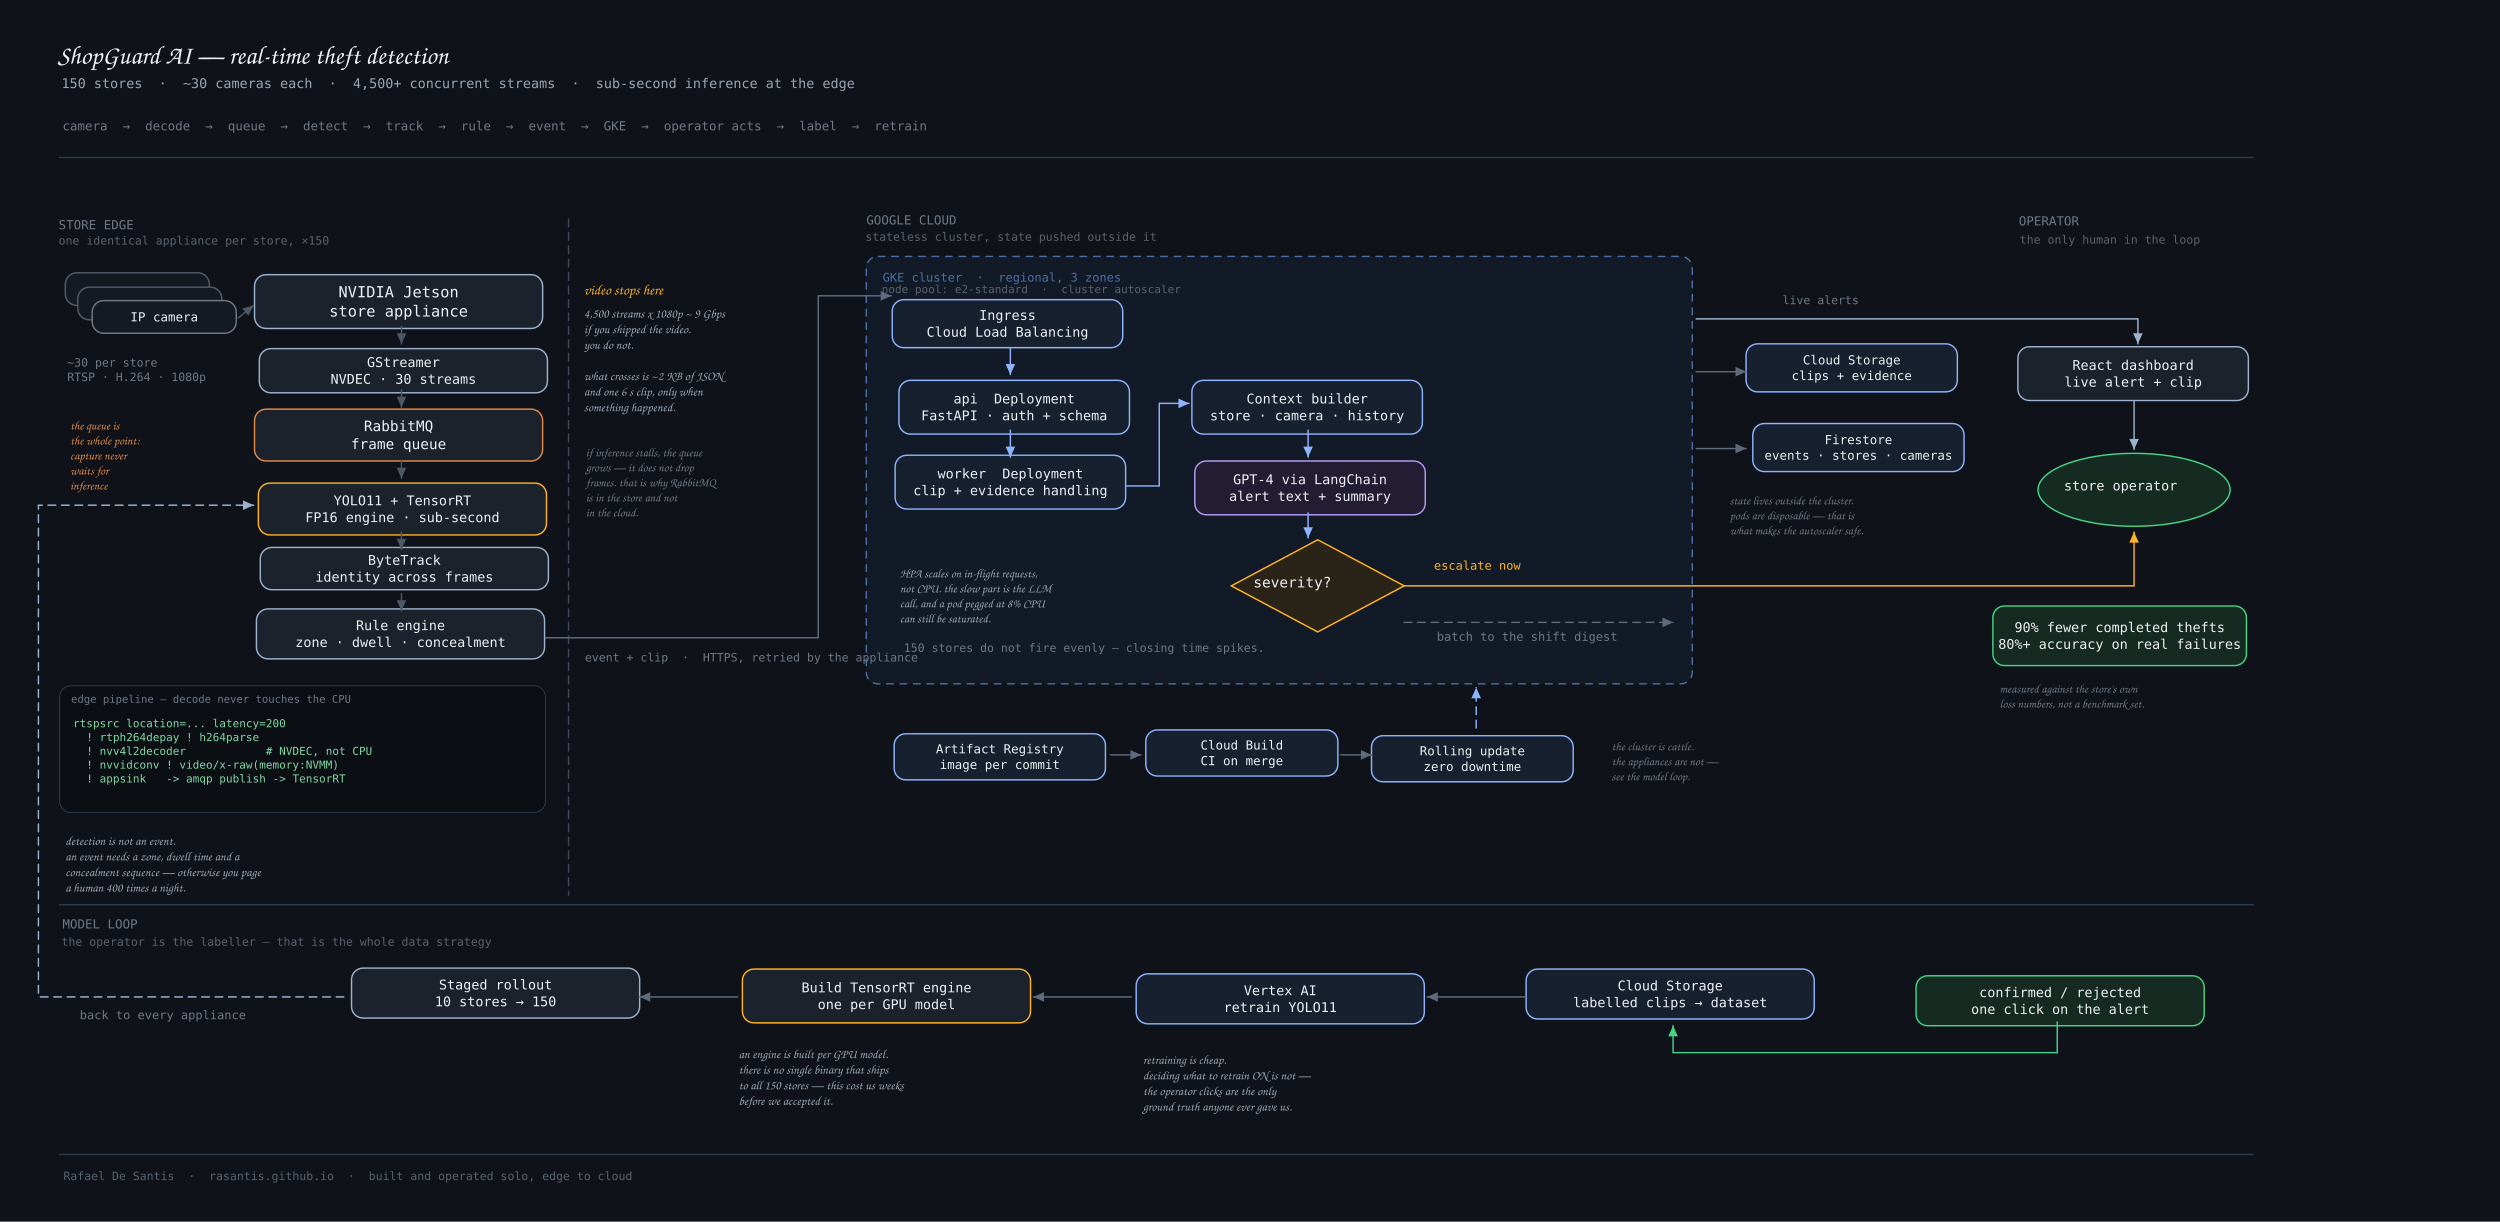
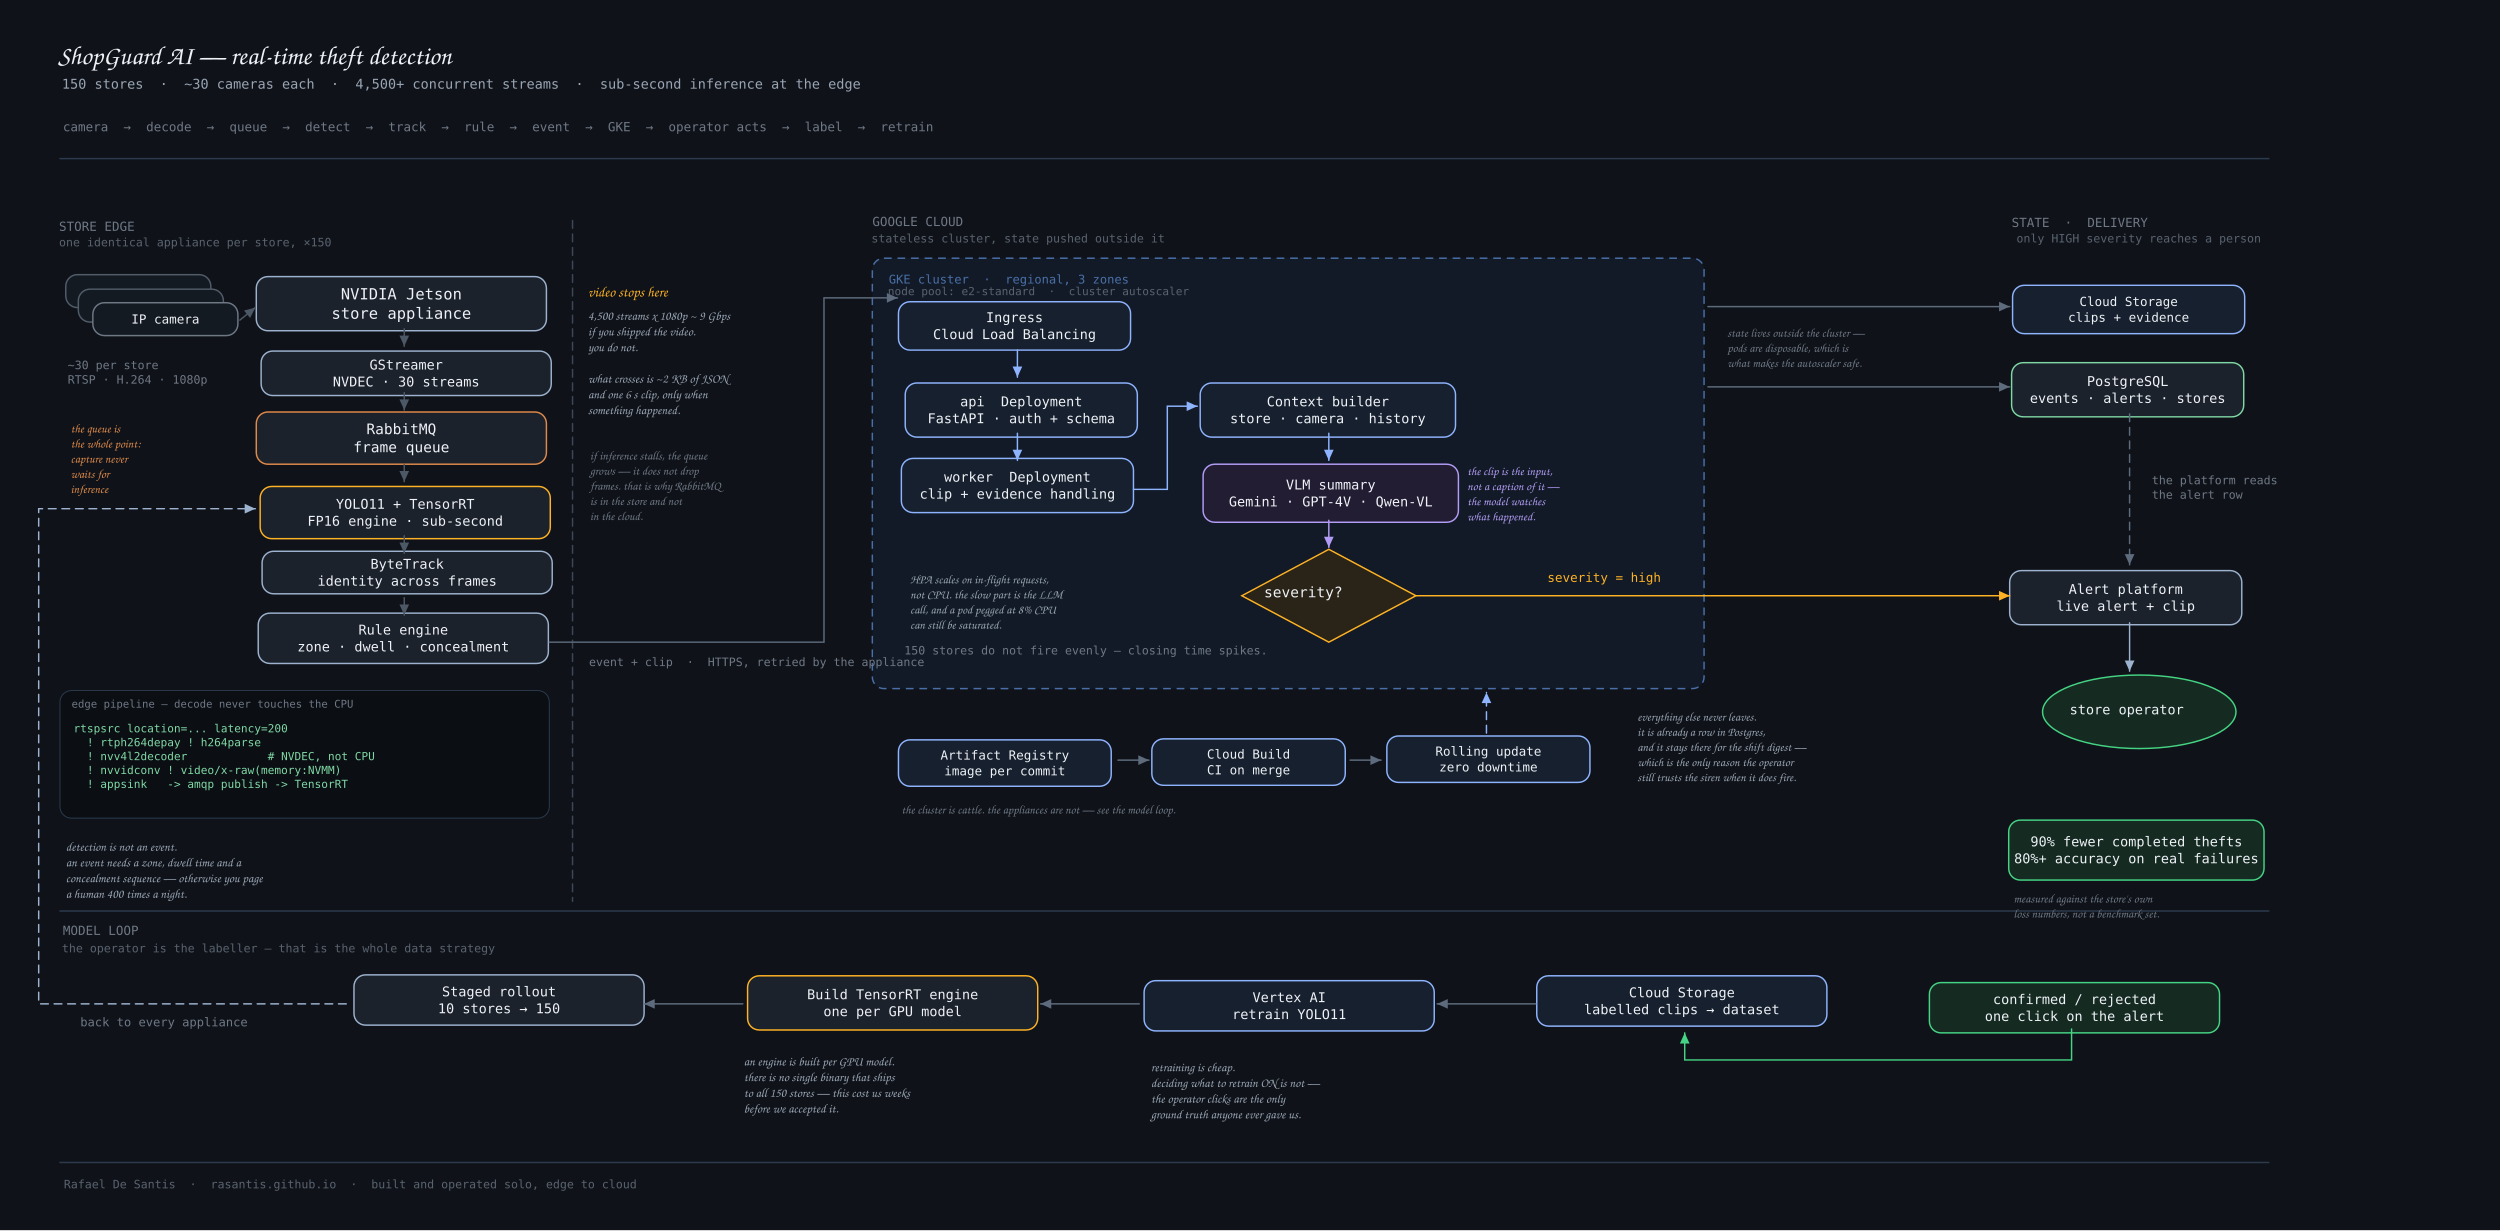
- <svg xmlns="http://www.w3.org/2000/svg" width="2603" height="1272" viewBox="0 0 2603 1272">
+ <svg xmlns="http://www.w3.org/2000/svg" width="2585" height="1272" viewBox="0 0 2585 1272">
  <rect width="100%" height="100%" fill="#0f1319" />
  <g transform="translate(2.0,-8.0)">
    <path d="M60.0,172.0 L2344.0,172.0" fill="none" stroke="#2b3a4d" stroke-width="1.5" stroke-linecap="round" />
    <rect x="66.0" y="292.0" width="150.0" height="34.0" rx="12" fill="#141a22" stroke="#525c69" stroke-width="1.5" />
    <rect x="79.0" y="307.0" width="150.0" height="34.0" rx="12" fill="#141a22" stroke="#525c69" stroke-width="1.5" />
    <rect x="94.0" y="321.0" width="150.0" height="34.0" rx="12" fill="#141a22" stroke="#6f7885" stroke-width="1.5" />
    <rect x="263.0" y="294.0" width="300.0" height="56.0" rx="12" fill="#1b222c" stroke="#9db2ce" stroke-width="1.5" />
    <rect x="268.0" y="371.0" width="300.0" height="46.0" rx="12" fill="#1b222c" stroke="#9db2ce" stroke-width="1.5" />
    <rect x="263.0" y="434.0" width="300.0" height="54.0" rx="12" fill="#1b222c" stroke="#e08a4a" stroke-width="1.5" />
    <rect x="267.0" y="511.0" width="300.0" height="54.0" rx="12" fill="#1b222c" stroke="#ffb224" stroke-width="1.5" />
    <rect x="269.0" y="578.0" width="300.0" height="44.0" rx="12" fill="#1b222c" stroke="#9db2ce" stroke-width="1.5" />
    <rect x="265.0" y="642.0" width="300.0" height="52.0" rx="12" fill="#1b222c" stroke="#9db2ce" stroke-width="1.5" />
    <path d="M246.0,339.0 L262.0,326.0" fill="none" stroke="#4d5866" stroke-width="1.5" stroke-linecap="round" />
    <polygon points="262.0,326.0 256.6,336.8 250.3,329.1" fill="#4d5866" />
    <path d="M416.0,348.0 L416.0,366.0" fill="none" stroke="#4d5866" stroke-width="1.5" stroke-linecap="round" />
    <polygon points="416.0,366.0 411.0,355.0 421.0,355.0" fill="#4d5866" />
    <path d="M416.0,414.0 L416.0,432.0" fill="none" stroke="#4d5866" stroke-width="1.5" stroke-linecap="round" />
    <polygon points="416.0,432.0 411.0,421.0 421.0,421.0" fill="#4d5866" />
    <path d="M416.0,488.0 L416.0,506.0" fill="none" stroke="#4d5866" stroke-width="1.5" stroke-linecap="round" />
    <polygon points="416.0,506.0 411.0,495.0 421.0,495.0" fill="#4d5866" />
    <path d="M416.0,562.0 L416.0,580.0" fill="none" stroke="#4d5866" stroke-width="1.5" stroke-linecap="round" />
    <polygon points="416.0,580.0 411.0,569.0 421.0,569.0" fill="#4d5866" />
    <path d="M416.0,626.0 L416.0,644.0" fill="none" stroke="#4d5866" stroke-width="1.5" stroke-linecap="round" />
    <polygon points="416.0,644.0 411.0,633.0 421.0,633.0" fill="#4d5866" />
    <rect x="60.0" y="722.0" width="506.0" height="132.0" rx="12" fill="#0b0f14" stroke="#2b3a4d" stroke-width="1" />
    <path d="M590.0,236.0 L590.0,940.0" fill="none" stroke="#3d4757" stroke-width="1.5" stroke-dasharray="8 6" stroke-linecap="round" />
    <rect x="900.0" y="275.0" width="860.0" height="445.0" rx="12" fill="#111a26" stroke="#4a6fa8" stroke-width="1.5" stroke-dasharray="8 6" />
    <rect x="927.0" y="320.0" width="240.0" height="50.0" rx="12" fill="#16202e" stroke="#8fb4ff" stroke-width="1.5" />
    <rect x="934.0" y="404.0" width="240.0" height="56.0" rx="12" fill="#16202e" stroke="#8fb4ff" stroke-width="1.5" />
    <rect x="930.0" y="482.0" width="240.0" height="56.0" rx="12" fill="#16202e" stroke="#8fb4ff" stroke-width="1.5" />
-     <rect x="1239.0" y="404.0" width="240.0" height="56.0" rx="12" fill="#16202e" stroke="#8fb4ff" stroke-width="1.5" />
-     <rect x="1242.0" y="488.0" width="240.0" height="56.0" rx="12" fill="#231d33" stroke="#b39cf5" stroke-width="1.5" />
-     <polygon points="1370.0,570.0 1460.0,618.0 1370.0,666.0 1280.0,618.0" fill="#2a2317" stroke="#ffb224" stroke-width="1.5" />
+     <rect x="1239.0" y="404.0" width="264.0" height="56.0" rx="12" fill="#16202e" stroke="#8fb4ff" stroke-width="1.5" />
+     <rect x="1242.0" y="488.0" width="264.0" height="60.0" rx="12" fill="#231d33" stroke="#b39cf5" stroke-width="1.5" />
+     <polygon points="1372.0,576.0 1462.0,624.0 1372.0,672.0 1282.0,624.0" fill="#2a2317" stroke="#ffb224" stroke-width="1.5" />
    <path d="M566.0,672.0 L850.0,672.0 L850.0,316.0 L926.0,316.0" fill="none" stroke="#5d6b7d" stroke-width="1.5" stroke-linecap="round" />
    <polygon points="926.0,316.0 915.0,321.0 915.0,311.0" fill="#5d6b7d" />
    <path d="M1050.0,370.0 L1050.0,398.0" fill="none" stroke="#8fb4ff" stroke-width="1.5" stroke-linecap="round" />
    <polygon points="1050.0,398.0 1045.0,387.0 1055.0,387.0" fill="#8fb4ff" />
    <path d="M1050.0,456.0 L1050.0,484.0" fill="none" stroke="#8fb4ff" stroke-width="1.5" stroke-linecap="round" />
    <polygon points="1050.0,484.0 1045.0,473.0 1055.0,473.0" fill="#8fb4ff" />
    <path d="M1170.0,514.0 L1205.0,514.0 L1205.0,428.0 L1236.0,428.0" fill="none" stroke="#8fb4ff" stroke-width="1.5" stroke-linecap="round" />
    <polygon points="1236.0,428.0 1225.0,433.0 1225.0,423.0" fill="#8fb4ff" />
-     <path d="M1360.0,456.0 L1360.0,484.0" fill="none" stroke="#8fb4ff" stroke-width="1.5" stroke-linecap="round" />
-     <polygon points="1360.0,484.0 1355.0,473.0 1365.0,473.0" fill="#8fb4ff" />
-     <path d="M1360.0,542.0 L1360.0,568.0" fill="none" stroke="#8fb4ff" stroke-width="1.5" stroke-linecap="round" />
-     <polygon points="1360.0,568.0 1355.0,557.0 1365.0,557.0" fill="#8fb4ff" />
-     <rect x="1816.0" y="366.0" width="220.0" height="50.0" rx="12" fill="#16202e" stroke="#8fb4ff" stroke-width="1.5" />
-     <rect x="1823.0" y="449.0" width="220.0" height="50.0" rx="12" fill="#16202e" stroke="#8fb4ff" stroke-width="1.5" />
-     <path d="M1764.0,395.0 L1816.0,395.0" fill="none" stroke="#5d6b7d" stroke-width="1.5" stroke-linecap="round" />
-     <polygon points="1816.0,395.0 1805.0,400.0 1805.0,390.0" fill="#5d6b7d" />
-     <path d="M1764.0,475.0 L1816.0,475.0" fill="none" stroke="#5d6b7d" stroke-width="1.5" stroke-linecap="round" />
-     <polygon points="1816.0,475.0 1805.0,480.0 1805.0,470.0" fill="#5d6b7d" />
-     <rect x="929.0" y="772.0" width="220.0" height="48.0" rx="12" fill="#16202e" stroke="#8fb4ff" stroke-width="1.5" />
-     <rect x="1191.0" y="768.0" width="200.0" height="48.0" rx="12" fill="#16202e" stroke="#8fb4ff" stroke-width="1.5" />
-     <rect x="1426.0" y="774.0" width="210.0" height="48.0" rx="12" fill="#16202e" stroke="#8fb4ff" stroke-width="1.5" />
+     <path d="M1372.0,456.0 L1372.0,484.0" fill="none" stroke="#8fb4ff" stroke-width="1.5" stroke-linecap="round" />
+     <polygon points="1372.0,484.0 1367.0,473.0 1377.0,473.0" fill="#8fb4ff" />
+     <path d="M1372.0,546.0 L1372.0,574.0" fill="none" stroke="#b39cf5" stroke-width="1.5" stroke-linecap="round" />
+     <polygon points="1372.0,574.0 1367.0,563.0 1377.0,563.0" fill="#b39cf5" />
+     <rect x="2079.0" y="303.0" width="240.0" height="50.0" rx="12" fill="#16202e" stroke="#8fb4ff" stroke-width="1.5" />
+     <rect x="2078.0" y="383.0" width="240.0" height="56.0" rx="12" fill="#1b222c" stroke="#7fd8a4" stroke-width="1.5" />
+     <path d="M1764.0,325.0 L2076.0,325.0" fill="none" stroke="#5d6b7d" stroke-width="1.5" stroke-linecap="round" />
+     <polygon points="2076.0,325.0 2065.0,330.0 2065.0,320.0" fill="#5d6b7d" />
+     <path d="M1764.0,408.0 L2076.0,408.0" fill="none" stroke="#5d6b7d" stroke-width="1.5" stroke-linecap="round" />
+     <polygon points="2076.0,408.0 2065.0,413.0 2065.0,403.0" fill="#5d6b7d" />
+     <rect x="927.0" y="773.0" width="220.0" height="48.0" rx="12" fill="#16202e" stroke="#8fb4ff" stroke-width="1.5" />
+     <rect x="1189.0" y="772.0" width="200.0" height="48.0" rx="12" fill="#16202e" stroke="#8fb4ff" stroke-width="1.5" />
+     <rect x="1432.0" y="769.0" width="210.0" height="48.0" rx="12" fill="#16202e" stroke="#8fb4ff" stroke-width="1.5" />
    <path d="M1154.0,794.0 L1186.0,794.0" fill="none" stroke="#5d6b7d" stroke-width="1.5" stroke-linecap="round" />
    <polygon points="1186.0,794.0 1175.0,799.0 1175.0,789.0" fill="#5d6b7d" />
    <path d="M1394.0,794.0 L1426.0,794.0" fill="none" stroke="#5d6b7d" stroke-width="1.5" stroke-linecap="round" />
    <polygon points="1426.0,794.0 1415.0,799.0 1415.0,789.0" fill="#5d6b7d" />
    <path d="M1535.0,766.0 L1535.0,724.0" fill="none" stroke="#8fb4ff" stroke-width="1.5" stroke-dasharray="8 6" stroke-linecap="round" />
    <polygon points="1535.0,724.0 1540.0,735.0 1530.0,735.0" fill="#8fb4ff" />
-     <rect x="2099.0" y="369.0" width="240.0" height="56.0" rx="12" fill="#1b222c" stroke="#9db2ce" stroke-width="1.5" />
-     <ellipse cx="2220.0" cy="518.0" rx="100.0" ry="38.0" fill="#152b22" stroke="#45d483" stroke-width="1.5" />
-     <path d="M1764.0,340.0 L2224.0,340.0 L2224.0,366.0" fill="none" stroke="#9db2ce" stroke-width="1.5" stroke-linecap="round" />
-     <polygon points="2224.0,366.0 2219.0,355.0 2229.0,355.0" fill="#9db2ce" />
-     <path d="M2220.0,426.0 L2220.0,476.0" fill="none" stroke="#9db2ce" stroke-width="1.5" stroke-linecap="round" />
-     <polygon points="2220.0,476.0 2215.0,465.0 2225.0,465.0" fill="#9db2ce" />
-     <path d="M1460.0,618.0 L2220.0,618.0 L2220.0,562.0" fill="none" stroke="#ffb224" stroke-width="1.5" stroke-linecap="round" />
-     <polygon points="2220.0,562.0 2225.0,573.0 2215.0,573.0" fill="#ffb224" />
-     <path d="M1460.0,656.0 L1740.0,656.0" fill="none" stroke="#5d6b7d" stroke-width="1.5" stroke-dasharray="8 6" stroke-linecap="round" />
-     <polygon points="1740.0,656.0 1729.0,661.0 1729.0,651.0" fill="#5d6b7d" />
-     <rect x="2073.0" y="639.0" width="264.0" height="62.0" rx="12" fill="#152b22" stroke="#45d483" stroke-width="1.5" />
+     <rect x="2076.0" y="598.0" width="240.0" height="56.0" rx="12" fill="#1b222c" stroke="#9db2ce" stroke-width="1.5" />
+     <ellipse cx="2210.0" cy="744.0" rx="100.0" ry="38.0" fill="#152b22" stroke="#45d483" stroke-width="1.5" />
+     <path d="M1462.0,624.0 L2076.0,624.0" fill="none" stroke="#ffb224" stroke-width="1.5" stroke-linecap="round" />
+     <polygon points="2076.0,624.0 2065.0,629.0 2065.0,619.0" fill="#ffb224" />
+     <path d="M2200.0,436.0 L2200.0,592.0" fill="none" stroke="#5d6b7d" stroke-width="1.5" stroke-dasharray="8 6" stroke-linecap="round" />
+     <polygon points="2200.0,592.0 2195.0,581.0 2205.0,581.0" fill="#5d6b7d" />
+     <path d="M2200.0,652.0 L2200.0,702.0" fill="none" stroke="#9db2ce" stroke-width="1.5" stroke-linecap="round" />
+     <polygon points="2200.0,702.0 2195.0,691.0 2205.0,691.0" fill="#9db2ce" />
+     <rect x="2075.0" y="856.0" width="264.0" height="62.0" rx="12" fill="#152b22" stroke="#45d483" stroke-width="1.5" />
    <path d="M60.0,950.0 L2344.0,950.0" fill="none" stroke="#2b3a4d" stroke-width="1.5" stroke-linecap="round" />
    <rect x="1993.0" y="1024.0" width="300.0" height="52.0" rx="12" fill="#152b22" stroke="#45d483" stroke-width="1.5" />
    <rect x="1587.0" y="1017.0" width="300.0" height="52.0" rx="12" fill="#16202e" stroke="#8fb4ff" stroke-width="1.5" />
    <rect x="1181.0" y="1022.0" width="300.0" height="52.0" rx="12" fill="#16202e" stroke="#8fb4ff" stroke-width="1.5" />
    <rect x="771.0" y="1017.0" width="300.0" height="56.0" rx="12" fill="#1b222c" stroke="#ffb224" stroke-width="1.5" />
    <rect x="364.0" y="1016.0" width="300.0" height="52.0" rx="12" fill="#1b222c" stroke="#9db2ce" stroke-width="1.5" />
    <path d="M2140.0,1072.0 L2140.0,1104.0 L1740.0,1104.0 L1740.0,1076.0" fill="none" stroke="#45d483" stroke-width="1.5" stroke-linecap="round" />
    <polygon points="1740.0,1076.0 1745.0,1087.0 1735.0,1087.0" fill="#45d483" />
    <path d="M1586.0,1046.0 L1484.0,1046.0" fill="none" stroke="#5d6b7d" stroke-width="1.5" stroke-linecap="round" />
    <polygon points="1484.0,1046.0 1495.0,1041.0 1495.0,1051.0" fill="#5d6b7d" />
    <path d="M1176.0,1046.0 L1074.0,1046.0" fill="none" stroke="#5d6b7d" stroke-width="1.5" stroke-linecap="round" />
    <polygon points="1074.0,1046.0 1085.0,1041.0 1085.0,1051.0" fill="#5d6b7d" />
    <path d="M766.0,1046.0 L664.0,1046.0" fill="none" stroke="#5d6b7d" stroke-width="1.5" stroke-linecap="round" />
    <polygon points="664.0,1046.0 675.0,1041.0 675.0,1051.0" fill="#5d6b7d" />
    <path d="M356.0,1046.0 L38.0,1046.0 L38.0,534.0 L262.0,534.0" fill="none" stroke="#9db2ce" stroke-width="1.5" stroke-dasharray="8 6" stroke-linecap="round" />
    <polygon points="262.0,534.0 251.0,539.0 251.0,529.0" fill="#9db2ce" />
    <path d="M60.0,1210.0 L2344.0,1210.0" fill="none" stroke="#2b3a4d" stroke-width="1.5" stroke-linecap="round" />
    <text x="58.0" y="74.3" font-family="'Segoe Print','Comic Sans MS','Bradley Hand',cursive" font-size="27" fill="#eef1f6" text-anchor="start" xml:space="preserve">ShopGuard AI — real-time theft detection</text>
    <text x="62.0" y="99.7" font-family="'Cascadia Code','Consolas','DejaVu Sans Mono',monospace" font-size="14" fill="#9aa5b4" text-anchor="start" xml:space="preserve">150 stores  ·  ~30 cameras each  ·  4,500+ concurrent streams  ·  sub-second inference at the edge</text>
    <text x="63.0" y="143.7" font-family="'Cascadia Code','Consolas','DejaVu Sans Mono',monospace" font-size="13" fill="#6f7885" text-anchor="start" xml:space="preserve">camera  →  decode  →  queue  →  detect  →  track  →  rule  →  event  →  GKE  →  operator acts  →  label  →  retrain</text>
    <text x="59.0" y="246.7" font-family="'Cascadia Code','Consolas','DejaVu Sans Mono',monospace" font-size="13" fill="#6f7885" text-anchor="start" xml:space="preserve">STORE EDGE</text>
    <text x="59.0" y="262.7" font-family="'Cascadia Code','Consolas','DejaVu Sans Mono',monospace" font-size="12" fill="#59626e" text-anchor="start" xml:space="preserve">one identical appliance per store, ×150</text>
    <text x="169.0" y="342.6" font-family="'Cascadia Code','Consolas','DejaVu Sans Mono',monospace" font-size="13" fill="#eef1f6" text-anchor="middle" xml:space="preserve">IP camera</text>
    <text x="68.0" y="389.7" font-family="'Cascadia Code','Consolas','DejaVu Sans Mono',monospace" font-size="12" fill="#6f7885" text-anchor="start" xml:space="preserve">~30 per store</text>
    <text x="68.0" y="404.7" font-family="'Cascadia Code','Consolas','DejaVu Sans Mono',monospace" font-size="12" fill="#6f7885" text-anchor="start" xml:space="preserve">RTSP · H.264 · 1080p</text>
    <text x="413.0" y="317.6" font-family="'Cascadia Code','Consolas','DejaVu Sans Mono',monospace" font-size="16" fill="#eef1f6" text-anchor="middle" xml:space="preserve">NVIDIA Jetson</text>
    <text x="413.0" y="337.6" font-family="'Cascadia Code','Consolas','DejaVu Sans Mono',monospace" font-size="16" fill="#eef1f6" text-anchor="middle" xml:space="preserve">store appliance</text>
    <text x="418.0" y="390.1" font-family="'Cascadia Code','Consolas','DejaVu Sans Mono',monospace" font-size="14" fill="#eef1f6" text-anchor="middle" xml:space="preserve">GStreamer</text>
    <text x="418.0" y="407.6" font-family="'Cascadia Code','Consolas','DejaVu Sans Mono',monospace" font-size="14" fill="#eef1f6" text-anchor="middle" xml:space="preserve">NVDEC · 30 streams</text>
    <text x="413.0" y="456.9" font-family="'Cascadia Code','Consolas','DejaVu Sans Mono',monospace" font-size="15" fill="#eef1f6" text-anchor="middle" xml:space="preserve">RabbitMQ</text>
    <text x="413.0" y="475.6" font-family="'Cascadia Code','Consolas','DejaVu Sans Mono',monospace" font-size="15" fill="#eef1f6" text-anchor="middle" xml:space="preserve">frame queue</text>
    <text x="417.0" y="534.1" font-family="'Cascadia Code','Consolas','DejaVu Sans Mono',monospace" font-size="14" fill="#eef1f6" text-anchor="middle" xml:space="preserve">YOLO11 + TensorRT</text>
    <text x="417.0" y="551.6" font-family="'Cascadia Code','Consolas','DejaVu Sans Mono',monospace" font-size="14" fill="#eef1f6" text-anchor="middle" xml:space="preserve">FP16 engine · sub-second</text>
    <text x="419.0" y="596.1" font-family="'Cascadia Code','Consolas','DejaVu Sans Mono',monospace" font-size="14" fill="#eef1f6" text-anchor="middle" xml:space="preserve">ByteTrack</text>
    <text x="419.0" y="613.6" font-family="'Cascadia Code','Consolas','DejaVu Sans Mono',monospace" font-size="14" fill="#eef1f6" text-anchor="middle" xml:space="preserve">identity across frames</text>
    <text x="415.0" y="664.1" font-family="'Cascadia Code','Consolas','DejaVu Sans Mono',monospace" font-size="14" fill="#eef1f6" text-anchor="middle" xml:space="preserve">Rule engine</text>
    <text x="415.0" y="681.6" font-family="'Cascadia Code','Consolas','DejaVu Sans Mono',monospace" font-size="14" fill="#eef1f6" text-anchor="middle" xml:space="preserve">zone · dwell · concealment</text>
    <text x="71.0" y="455.2" font-family="'Segoe Print','Comic Sans MS','Bradley Hand',cursive" font-size="12.5" fill="#e08a4a" text-anchor="start" xml:space="preserve">the queue is</text>
    <text x="71.0" y="470.8" font-family="'Segoe Print','Comic Sans MS','Bradley Hand',cursive" font-size="12.5" fill="#e08a4a" text-anchor="start" xml:space="preserve">the whole point:</text>
    <text x="71.0" y="486.4" font-family="'Segoe Print','Comic Sans MS','Bradley Hand',cursive" font-size="12.5" fill="#e08a4a" text-anchor="start" xml:space="preserve">capture never</text>
    <text x="71.0" y="502.1" font-family="'Segoe Print','Comic Sans MS','Bradley Hand',cursive" font-size="12.5" fill="#e08a4a" text-anchor="start" xml:space="preserve">waits for</text>
    <text x="71.0" y="517.7" font-family="'Segoe Print','Comic Sans MS','Bradley Hand',cursive" font-size="12.5" fill="#e08a4a" text-anchor="start" xml:space="preserve">inference</text>
    <text x="72.0" y="739.7" font-family="'Cascadia Code','Consolas','DejaVu Sans Mono',monospace" font-size="11" fill="#6f7885" text-anchor="start" xml:space="preserve">edge pipeline — decode never touches the CPU</text>
    <text x="74.0" y="765.2" font-family="'Cascadia Code','Consolas','DejaVu Sans Mono',monospace" font-size="11.5" fill="#7fd8a4" text-anchor="start" xml:space="preserve">rtspsrc location=... latency=200</text>
    <text x="74.0" y="779.6" font-family="'Cascadia Code','Consolas','DejaVu Sans Mono',monospace" font-size="11.5" fill="#7fd8a4" text-anchor="start" xml:space="preserve">  ! rtph264depay ! h264parse</text>
    <text x="74.0" y="794.0" font-family="'Cascadia Code','Consolas','DejaVu Sans Mono',monospace" font-size="11.5" fill="#7fd8a4" text-anchor="start" xml:space="preserve">  ! nvv4l2decoder            # NVDEC, not CPU</text>
    <text x="74.0" y="808.3" font-family="'Cascadia Code','Consolas','DejaVu Sans Mono',monospace" font-size="11.5" fill="#7fd8a4" text-anchor="start" xml:space="preserve">  ! nvvidconv ! video/x-raw(memory:NVMM)</text>
    <text x="74.0" y="822.7" font-family="'Cascadia Code','Consolas','DejaVu Sans Mono',monospace" font-size="11.5" fill="#7fd8a4" text-anchor="start" xml:space="preserve">  ! appsink   -&gt; amqp publish -&gt; TensorRT</text>
    <text x="66.0" y="887.7" font-family="'Segoe Print','Comic Sans MS','Bradley Hand',cursive" font-size="13" fill="#9aa5b4" text-anchor="start" xml:space="preserve">detection is not an event.</text>
    <text x="66.0" y="903.9" font-family="'Segoe Print','Comic Sans MS','Bradley Hand',cursive" font-size="13" fill="#9aa5b4" text-anchor="start" xml:space="preserve">an event needs a zone, dwell time and a</text>
    <text x="66.0" y="920.2" font-family="'Segoe Print','Comic Sans MS','Bradley Hand',cursive" font-size="13" fill="#9aa5b4" text-anchor="start" xml:space="preserve">concealment sequence — otherwise you page</text>
    <text x="66.0" y="936.4" font-family="'Segoe Print','Comic Sans MS','Bradley Hand',cursive" font-size="13" fill="#9aa5b4" text-anchor="start" xml:space="preserve">a human 400 times a night.</text>
    <text x="606.0" y="314.6" font-family="'Segoe Print','Comic Sans MS','Bradley Hand',cursive" font-size="15" fill="#ffb224" text-anchor="start" xml:space="preserve">video stops here</text>
    <text x="606.0" y="338.7" font-family="'Segoe Print','Comic Sans MS','Bradley Hand',cursive" font-size="13" fill="#9aa5b4" text-anchor="start" xml:space="preserve">4,500 streams x 1080p ~ 9 Gbps</text>
    <text x="606.0" y="354.9" font-family="'Segoe Print','Comic Sans MS','Bradley Hand',cursive" font-size="13" fill="#9aa5b4" text-anchor="start" xml:space="preserve">if you shipped the video.</text>
    <text x="606.0" y="371.2" font-family="'Segoe Print','Comic Sans MS','Bradley Hand',cursive" font-size="13" fill="#9aa5b4" text-anchor="start" xml:space="preserve">you do not.</text>
    <text x="606.0" y="387.4" font-family="'Segoe Print','Comic Sans MS','Bradley Hand',cursive" font-size="13" fill="#9aa5b4" text-anchor="start" xml:space="preserve" />
    <text x="606.0" y="403.7" font-family="'Segoe Print','Comic Sans MS','Bradley Hand',cursive" font-size="13" fill="#9aa5b4" text-anchor="start" xml:space="preserve">what crosses is ~2 KB of JSON</text>
    <text x="606.0" y="419.9" font-family="'Segoe Print','Comic Sans MS','Bradley Hand',cursive" font-size="13" fill="#9aa5b4" text-anchor="start" xml:space="preserve">and one 6 s clip, only when</text>
    <text x="606.0" y="436.2" font-family="'Segoe Print','Comic Sans MS','Bradley Hand',cursive" font-size="13" fill="#9aa5b4" text-anchor="start" xml:space="preserve">something happened.</text>
    <text x="608.0" y="483.2" font-family="'Segoe Print','Comic Sans MS','Bradley Hand',cursive" font-size="12.5" fill="#6f7885" text-anchor="start" xml:space="preserve">if inference stalls, the queue</text>
    <text x="608.0" y="498.8" font-family="'Segoe Print','Comic Sans MS','Bradley Hand',cursive" font-size="12.5" fill="#6f7885" text-anchor="start" xml:space="preserve">grows — it does not drop</text>
    <text x="608.0" y="514.4" font-family="'Segoe Print','Comic Sans MS','Bradley Hand',cursive" font-size="12.5" fill="#6f7885" text-anchor="start" xml:space="preserve">frames. that is why RabbitMQ</text>
    <text x="608.0" y="530.1" font-family="'Segoe Print','Comic Sans MS','Bradley Hand',cursive" font-size="12.5" fill="#6f7885" text-anchor="start" xml:space="preserve">is in the store and not</text>
    <text x="608.0" y="545.7" font-family="'Segoe Print','Comic Sans MS','Bradley Hand',cursive" font-size="12.5" fill="#6f7885" text-anchor="start" xml:space="preserve">in the cloud.</text>
    <text x="607.0" y="696.7" font-family="'Cascadia Code','Consolas','DejaVu Sans Mono',monospace" font-size="12" fill="#6f7885" text-anchor="start" xml:space="preserve">event + clip  ·  HTTPS, retried by the appliance</text>
    <text x="900.0" y="241.7" font-family="'Cascadia Code','Consolas','DejaVu Sans Mono',monospace" font-size="13" fill="#6f7885" text-anchor="start" xml:space="preserve">GOOGLE CLOUD</text>
    <text x="899.0" y="258.7" font-family="'Cascadia Code','Consolas','DejaVu Sans Mono',monospace" font-size="12" fill="#59626e" text-anchor="start" xml:space="preserve">stateless cluster, state pushed outside it</text>
    <text x="917.0" y="301.2" font-family="'Cascadia Code','Consolas','DejaVu Sans Mono',monospace" font-size="12.5" fill="#4a6fa8" text-anchor="start" xml:space="preserve">GKE cluster  ·  regional, 3 zones</text>
    <text x="916.0" y="313.2" font-family="'Cascadia Code','Consolas','DejaVu Sans Mono',monospace" font-size="11.5" fill="#59626e" text-anchor="start" xml:space="preserve">node pool: e2-standard  ·  cluster autoscaler</text>
    <text x="1047.0" y="341.1" font-family="'Cascadia Code','Consolas','DejaVu Sans Mono',monospace" font-size="14" fill="#eef1f6" text-anchor="middle" xml:space="preserve">Ingress</text>
    <text x="1047.0" y="358.6" font-family="'Cascadia Code','Consolas','DejaVu Sans Mono',monospace" font-size="14" fill="#eef1f6" text-anchor="middle" xml:space="preserve">Cloud Load Balancing</text>
    <text x="1054.0" y="428.1" font-family="'Cascadia Code','Consolas','DejaVu Sans Mono',monospace" font-size="14" fill="#eef1f6" text-anchor="middle" xml:space="preserve">api  Deployment</text>
    <text x="1054.0" y="445.6" font-family="'Cascadia Code','Consolas','DejaVu Sans Mono',monospace" font-size="14" fill="#eef1f6" text-anchor="middle" xml:space="preserve">FastAPI · auth + schema</text>
    <text x="1050.0" y="506.1" font-family="'Cascadia Code','Consolas','DejaVu Sans Mono',monospace" font-size="14" fill="#eef1f6" text-anchor="middle" xml:space="preserve">worker  Deployment</text>
    <text x="1050.0" y="523.6" font-family="'Cascadia Code','Consolas','DejaVu Sans Mono',monospace" font-size="14" fill="#eef1f6" text-anchor="middle" xml:space="preserve">clip + evidence handling</text>
-     <text x="1359.0" y="428.1" font-family="'Cascadia Code','Consolas','DejaVu Sans Mono',monospace" font-size="14" fill="#eef1f6" text-anchor="middle" xml:space="preserve">Context builder</text>
-     <text x="1359.0" y="445.6" font-family="'Cascadia Code','Consolas','DejaVu Sans Mono',monospace" font-size="14" fill="#eef1f6" text-anchor="middle" xml:space="preserve">store · camera · history</text>
-     <text x="1362.0" y="512.1" font-family="'Cascadia Code','Consolas','DejaVu Sans Mono',monospace" font-size="14" fill="#eef1f6" text-anchor="middle" xml:space="preserve">GPT-4 via LangChain</text>
-     <text x="1362.0" y="529.6" font-family="'Cascadia Code','Consolas','DejaVu Sans Mono',monospace" font-size="14" fill="#eef1f6" text-anchor="middle" xml:space="preserve">alert text + summary</text>
-     <text x="1303.0" y="619.6" font-family="'Cascadia Code','Consolas','DejaVu Sans Mono',monospace" font-size="15" fill="#eef1f6" text-anchor="start" xml:space="preserve">severity?</text>
-     <text x="935.0" y="609.2" font-family="'Segoe Print','Comic Sans MS','Bradley Hand',cursive" font-size="12.5" fill="#9aa5b4" text-anchor="start" xml:space="preserve">HPA scales on in-flight requests,</text>
-     <text x="935.0" y="624.8" font-family="'Segoe Print','Comic Sans MS','Bradley Hand',cursive" font-size="12.5" fill="#9aa5b4" text-anchor="start" xml:space="preserve">not CPU. the slow part is the LLM</text>
-     <text x="935.0" y="640.4" font-family="'Segoe Print','Comic Sans MS','Bradley Hand',cursive" font-size="12.5" fill="#9aa5b4" text-anchor="start" xml:space="preserve">call, and a pod pegged at 8% CPU</text>
-     <text x="935.0" y="656.1" font-family="'Segoe Print','Comic Sans MS','Bradley Hand',cursive" font-size="12.5" fill="#9aa5b4" text-anchor="start" xml:space="preserve">can still be saturated.</text>
-     <text x="939.0" y="686.7" font-family="'Cascadia Code','Consolas','DejaVu Sans Mono',monospace" font-size="12" fill="#6f7885" text-anchor="start" xml:space="preserve">150 stores do not fire evenly — closing time spikes.</text>
-     <text x="1926.0" y="387.4" font-family="'Cascadia Code','Consolas','DejaVu Sans Mono',monospace" font-size="13" fill="#eef1f6" text-anchor="middle" xml:space="preserve">Cloud Storage</text>
-     <text x="1926.0" y="403.7" font-family="'Cascadia Code','Consolas','DejaVu Sans Mono',monospace" font-size="13" fill="#eef1f6" text-anchor="middle" xml:space="preserve">clips + evidence</text>
-     <text x="1933.0" y="470.4" font-family="'Cascadia Code','Consolas','DejaVu Sans Mono',monospace" font-size="13" fill="#eef1f6" text-anchor="middle" xml:space="preserve">Firestore</text>
-     <text x="1933.0" y="486.7" font-family="'Cascadia Code','Consolas','DejaVu Sans Mono',monospace" font-size="13" fill="#eef1f6" text-anchor="middle" xml:space="preserve">events · stores · cameras</text>
-     <text x="1799.0" y="533.2" font-family="'Segoe Print','Comic Sans MS','Bradley Hand',cursive" font-size="12.5" fill="#6f7885" text-anchor="start" xml:space="preserve">state lives outside the cluster.</text>
-     <text x="1799.0" y="548.8" font-family="'Segoe Print','Comic Sans MS','Bradley Hand',cursive" font-size="12.5" fill="#6f7885" text-anchor="start" xml:space="preserve">pods are disposable — that is</text>
-     <text x="1799.0" y="564.4" font-family="'Segoe Print','Comic Sans MS','Bradley Hand',cursive" font-size="12.5" fill="#6f7885" text-anchor="start" xml:space="preserve">what makes the autoscaler safe.</text>
-     <text x="1039.0" y="792.4" font-family="'Cascadia Code','Consolas','DejaVu Sans Mono',monospace" font-size="13" fill="#eef1f6" text-anchor="middle" xml:space="preserve">Artifact Registry</text>
-     <text x="1039.0" y="808.7" font-family="'Cascadia Code','Consolas','DejaVu Sans Mono',monospace" font-size="13" fill="#eef1f6" text-anchor="middle" xml:space="preserve">image per commit</text>
-     <text x="1291.0" y="788.4" font-family="'Cascadia Code','Consolas','DejaVu Sans Mono',monospace" font-size="13" fill="#eef1f6" text-anchor="middle" xml:space="preserve">Cloud Build</text>
-     <text x="1291.0" y="804.7" font-family="'Cascadia Code','Consolas','DejaVu Sans Mono',monospace" font-size="13" fill="#eef1f6" text-anchor="middle" xml:space="preserve">CI on merge</text>
-     <text x="1531.0" y="794.4" font-family="'Cascadia Code','Consolas','DejaVu Sans Mono',monospace" font-size="13" fill="#eef1f6" text-anchor="middle" xml:space="preserve">Rolling update</text>
-     <text x="1531.0" y="810.7" font-family="'Cascadia Code','Consolas','DejaVu Sans Mono',monospace" font-size="13" fill="#eef1f6" text-anchor="middle" xml:space="preserve">zero downtime</text>
-     <text x="1676.0" y="789.2" font-family="'Segoe Print','Comic Sans MS','Bradley Hand',cursive" font-size="12.5" fill="#6f7885" text-anchor="start" xml:space="preserve">the cluster is cattle.</text>
-     <text x="1676.0" y="804.8" font-family="'Segoe Print','Comic Sans MS','Bradley Hand',cursive" font-size="12.5" fill="#6f7885" text-anchor="start" xml:space="preserve">the appliances are not —</text>
-     <text x="1676.0" y="820.4" font-family="'Segoe Print','Comic Sans MS','Bradley Hand',cursive" font-size="12.5" fill="#6f7885" text-anchor="start" xml:space="preserve">see the model loop.</text>
-     <text x="2100.0" y="242.7" font-family="'Cascadia Code','Consolas','DejaVu Sans Mono',monospace" font-size="13" fill="#6f7885" text-anchor="start" xml:space="preserve">OPERATOR</text>
-     <text x="2101.0" y="261.7" font-family="'Cascadia Code','Consolas','DejaVu Sans Mono',monospace" font-size="12" fill="#59626e" text-anchor="start" xml:space="preserve">the only human in the loop</text>
-     <text x="2219.0" y="393.1" font-family="'Cascadia Code','Consolas','DejaVu Sans Mono',monospace" font-size="14" fill="#eef1f6" text-anchor="middle" xml:space="preserve">React dashboard</text>
-     <text x="2219.0" y="410.6" font-family="'Cascadia Code','Consolas','DejaVu Sans Mono',monospace" font-size="14" fill="#eef1f6" text-anchor="middle" xml:space="preserve">live alert + clip</text>
-     <text x="2147.0" y="518.6" font-family="'Cascadia Code','Consolas','DejaVu Sans Mono',monospace" font-size="14" fill="#eef1f6" text-anchor="start" xml:space="preserve">store operator</text>
-     <text x="1854.0" y="324.7" font-family="'Cascadia Code','Consolas','DejaVu Sans Mono',monospace" font-size="12" fill="#6f7885" text-anchor="start" xml:space="preserve">live alerts</text>
-     <text x="1491.0" y="601.2" font-family="'Cascadia Code','Consolas','DejaVu Sans Mono',monospace" font-size="12.5" fill="#ffb224" text-anchor="start" xml:space="preserve">escalate now</text>
-     <text x="1494.0" y="675.2" font-family="'Cascadia Code','Consolas','DejaVu Sans Mono',monospace" font-size="12.5" fill="#6f7885" text-anchor="start" xml:space="preserve">batch to the shift digest</text>
-     <text x="2205.0" y="666.1" font-family="'Cascadia Code','Consolas','DejaVu Sans Mono',monospace" font-size="14" fill="#eef1f6" text-anchor="middle" xml:space="preserve">90% fewer completed thefts</text>
-     <text x="2205.0" y="683.6" font-family="'Cascadia Code','Consolas','DejaVu Sans Mono',monospace" font-size="14" fill="#eef1f6" text-anchor="middle" xml:space="preserve">80%+ accuracy on real failures</text>
-     <text x="2080.0" y="729.2" font-family="'Segoe Print','Comic Sans MS','Bradley Hand',cursive" font-size="12.5" fill="#6f7885" text-anchor="start" xml:space="preserve">measured against the store's own</text>
-     <text x="2080.0" y="744.8" font-family="'Segoe Print','Comic Sans MS','Bradley Hand',cursive" font-size="12.5" fill="#6f7885" text-anchor="start" xml:space="preserve">loss numbers, not a benchmark set.</text>
+     <text x="1371.0" y="428.1" font-family="'Cascadia Code','Consolas','DejaVu Sans Mono',monospace" font-size="14" fill="#eef1f6" text-anchor="middle" xml:space="preserve">Context builder</text>
+     <text x="1371.0" y="445.6" font-family="'Cascadia Code','Consolas','DejaVu Sans Mono',monospace" font-size="14" fill="#eef1f6" text-anchor="middle" xml:space="preserve">store · camera · history</text>
+     <text x="1374.0" y="514.1" font-family="'Cascadia Code','Consolas','DejaVu Sans Mono',monospace" font-size="14" fill="#eef1f6" text-anchor="middle" xml:space="preserve">VLM summary</text>
+     <text x="1374.0" y="531.6" font-family="'Cascadia Code','Consolas','DejaVu Sans Mono',monospace" font-size="14" fill="#eef1f6" text-anchor="middle" xml:space="preserve">Gemini · GPT-4V · Qwen-VL</text>
+     <text x="1305.0" y="625.6" font-family="'Cascadia Code','Consolas','DejaVu Sans Mono',monospace" font-size="15" fill="#eef1f6" text-anchor="start" xml:space="preserve">severity?</text>
+     <text x="1515.0" y="499.2" font-family="'Segoe Print','Comic Sans MS','Bradley Hand',cursive" font-size="12.5" fill="#b39cf5" text-anchor="start" xml:space="preserve">the clip is the input,</text>
+     <text x="1515.0" y="514.8" font-family="'Segoe Print','Comic Sans MS','Bradley Hand',cursive" font-size="12.5" fill="#b39cf5" text-anchor="start" xml:space="preserve">not a caption of it —</text>
+     <text x="1515.0" y="530.4" font-family="'Segoe Print','Comic Sans MS','Bradley Hand',cursive" font-size="12.5" fill="#b39cf5" text-anchor="start" xml:space="preserve">the model watches</text>
+     <text x="1515.0" y="546.1" font-family="'Segoe Print','Comic Sans MS','Bradley Hand',cursive" font-size="12.5" fill="#b39cf5" text-anchor="start" xml:space="preserve">what happened.</text>
+     <text x="939.0" y="611.2" font-family="'Segoe Print','Comic Sans MS','Bradley Hand',cursive" font-size="12.5" fill="#9aa5b4" text-anchor="start" xml:space="preserve">HPA scales on in-flight requests,</text>
+     <text x="939.0" y="626.8" font-family="'Segoe Print','Comic Sans MS','Bradley Hand',cursive" font-size="12.5" fill="#9aa5b4" text-anchor="start" xml:space="preserve">not CPU. the slow part is the LLM</text>
+     <text x="939.0" y="642.4" font-family="'Segoe Print','Comic Sans MS','Bradley Hand',cursive" font-size="12.5" fill="#9aa5b4" text-anchor="start" xml:space="preserve">call, and a pod pegged at 8% CPU</text>
+     <text x="939.0" y="658.1" font-family="'Segoe Print','Comic Sans MS','Bradley Hand',cursive" font-size="12.5" fill="#9aa5b4" text-anchor="start" xml:space="preserve">can still be saturated.</text>
+     <text x="933.0" y="684.7" font-family="'Cascadia Code','Consolas','DejaVu Sans Mono',monospace" font-size="12" fill="#6f7885" text-anchor="start" xml:space="preserve">150 stores do not fire evenly — closing time spikes.</text>
+     <text x="2199.0" y="324.4" font-family="'Cascadia Code','Consolas','DejaVu Sans Mono',monospace" font-size="13" fill="#eef1f6" text-anchor="middle" xml:space="preserve">Cloud Storage</text>
+     <text x="2199.0" y="340.7" font-family="'Cascadia Code','Consolas','DejaVu Sans Mono',monospace" font-size="13" fill="#eef1f6" text-anchor="middle" xml:space="preserve">clips + evidence</text>
+     <text x="2198.0" y="407.1" font-family="'Cascadia Code','Consolas','DejaVu Sans Mono',monospace" font-size="14" fill="#eef1f6" text-anchor="middle" xml:space="preserve">PostgreSQL</text>
+     <text x="2198.0" y="424.6" font-family="'Cascadia Code','Consolas','DejaVu Sans Mono',monospace" font-size="14" fill="#eef1f6" text-anchor="middle" xml:space="preserve">events · alerts · stores</text>
+     <text x="1784.0" y="356.2" font-family="'Segoe Print','Comic Sans MS','Bradley Hand',cursive" font-size="12.5" fill="#6f7885" text-anchor="start" xml:space="preserve">state lives outside the cluster —</text>
+     <text x="1784.0" y="371.8" font-family="'Segoe Print','Comic Sans MS','Bradley Hand',cursive" font-size="12.5" fill="#6f7885" text-anchor="start" xml:space="preserve">pods are disposable, which is</text>
+     <text x="1784.0" y="387.4" font-family="'Segoe Print','Comic Sans MS','Bradley Hand',cursive" font-size="12.5" fill="#6f7885" text-anchor="start" xml:space="preserve">what makes the autoscaler safe.</text>
+     <text x="1037.0" y="793.4" font-family="'Cascadia Code','Consolas','DejaVu Sans Mono',monospace" font-size="13" fill="#eef1f6" text-anchor="middle" xml:space="preserve">Artifact Registry</text>
+     <text x="1037.0" y="809.7" font-family="'Cascadia Code','Consolas','DejaVu Sans Mono',monospace" font-size="13" fill="#eef1f6" text-anchor="middle" xml:space="preserve">image per commit</text>
+     <text x="1289.0" y="792.4" font-family="'Cascadia Code','Consolas','DejaVu Sans Mono',monospace" font-size="13" fill="#eef1f6" text-anchor="middle" xml:space="preserve">Cloud Build</text>
+     <text x="1289.0" y="808.7" font-family="'Cascadia Code','Consolas','DejaVu Sans Mono',monospace" font-size="13" fill="#eef1f6" text-anchor="middle" xml:space="preserve">CI on merge</text>
+     <text x="1537.0" y="789.4" font-family="'Cascadia Code','Consolas','DejaVu Sans Mono',monospace" font-size="13" fill="#eef1f6" text-anchor="middle" xml:space="preserve">Rolling update</text>
+     <text x="1537.0" y="805.7" font-family="'Cascadia Code','Consolas','DejaVu Sans Mono',monospace" font-size="13" fill="#eef1f6" text-anchor="middle" xml:space="preserve">zero downtime</text>
+     <text x="930.0" y="849.2" font-family="'Segoe Print','Comic Sans MS','Bradley Hand',cursive" font-size="12.5" fill="#6f7885" text-anchor="start" xml:space="preserve">the cluster is cattle. the appliances are not — see the model loop.</text>
+     <text x="2078.0" y="242.7" font-family="'Cascadia Code','Consolas','DejaVu Sans Mono',monospace" font-size="13" fill="#6f7885" text-anchor="start" xml:space="preserve">STATE  ·  DELIVERY</text>
+     <text x="2083.0" y="258.7" font-family="'Cascadia Code','Consolas','DejaVu Sans Mono',monospace" font-size="12" fill="#59626e" text-anchor="start" xml:space="preserve">only HIGH severity reaches a person</text>
+     <text x="2196.0" y="622.1" font-family="'Cascadia Code','Consolas','DejaVu Sans Mono',monospace" font-size="14" fill="#eef1f6" text-anchor="middle" xml:space="preserve">Alert platform</text>
+     <text x="2196.0" y="639.6" font-family="'Cascadia Code','Consolas','DejaVu Sans Mono',monospace" font-size="14" fill="#eef1f6" text-anchor="middle" xml:space="preserve">live alert + clip</text>
+     <text x="2138.0" y="746.6" font-family="'Cascadia Code','Consolas','DejaVu Sans Mono',monospace" font-size="14" fill="#eef1f6" text-anchor="start" xml:space="preserve">store operator</text>
+     <text x="1598.0" y="609.7" font-family="'Cascadia Code','Consolas','DejaVu Sans Mono',monospace" font-size="13" fill="#ffb224" text-anchor="start" xml:space="preserve">severity = high</text>
+     <text x="2223.0" y="508.7" font-family="'Cascadia Code','Consolas','DejaVu Sans Mono',monospace" font-size="12" fill="#6f7885" text-anchor="start" xml:space="preserve">the platform reads</text>
+     <text x="2223.0" y="523.7" font-family="'Cascadia Code','Consolas','DejaVu Sans Mono',monospace" font-size="12" fill="#6f7885" text-anchor="start" xml:space="preserve">the alert row</text>
+     <text x="1691.0" y="753.2" font-family="'Segoe Print','Comic Sans MS','Bradley Hand',cursive" font-size="12.5" fill="#9aa5b4" text-anchor="start" xml:space="preserve">everything else never leaves.</text>
+     <text x="1691.0" y="768.8" font-family="'Segoe Print','Comic Sans MS','Bradley Hand',cursive" font-size="12.5" fill="#9aa5b4" text-anchor="start" xml:space="preserve">it is already a row in Postgres,</text>
+     <text x="1691.0" y="784.4" font-family="'Segoe Print','Comic Sans MS','Bradley Hand',cursive" font-size="12.5" fill="#9aa5b4" text-anchor="start" xml:space="preserve">and it stays there for the shift digest —</text>
+     <text x="1691.0" y="800.1" font-family="'Segoe Print','Comic Sans MS','Bradley Hand',cursive" font-size="12.5" fill="#9aa5b4" text-anchor="start" xml:space="preserve">which is the only reason the operator</text>
+     <text x="1691.0" y="815.7" font-family="'Segoe Print','Comic Sans MS','Bradley Hand',cursive" font-size="12.5" fill="#9aa5b4" text-anchor="start" xml:space="preserve">still trusts the siren when it does fire.</text>
+     <text x="2207.0" y="883.1" font-family="'Cascadia Code','Consolas','DejaVu Sans Mono',monospace" font-size="14" fill="#eef1f6" text-anchor="middle" xml:space="preserve">90% fewer completed thefts</text>
+     <text x="2207.0" y="900.6" font-family="'Cascadia Code','Consolas','DejaVu Sans Mono',monospace" font-size="14" fill="#eef1f6" text-anchor="middle" xml:space="preserve">80%+ accuracy on real failures</text>
+     <text x="2080.0" y="941.2" font-family="'Segoe Print','Comic Sans MS','Bradley Hand',cursive" font-size="12.5" fill="#6f7885" text-anchor="start" xml:space="preserve">measured against the store's own</text>
+     <text x="2080.0" y="956.8" font-family="'Segoe Print','Comic Sans MS','Bradley Hand',cursive" font-size="12.5" fill="#6f7885" text-anchor="start" xml:space="preserve">loss numbers, not a benchmark set.</text>
    <text x="63.0" y="974.7" font-family="'Cascadia Code','Consolas','DejaVu Sans Mono',monospace" font-size="13" fill="#6f7885" text-anchor="start" xml:space="preserve">MODEL LOOP</text>
    <text x="62.0" y="992.7" font-family="'Cascadia Code','Consolas','DejaVu Sans Mono',monospace" font-size="12" fill="#59626e" text-anchor="start" xml:space="preserve">the operator is the labeller — that is the whole data strategy</text>
    <text x="2143.0" y="1046.2" font-family="'Cascadia Code','Consolas','DejaVu Sans Mono',monospace" font-size="14" fill="#eef1f6" text-anchor="middle" xml:space="preserve">confirmed / rejected</text>
    <text x="2143.0" y="1063.7" font-family="'Cascadia Code','Consolas','DejaVu Sans Mono',monospace" font-size="14" fill="#eef1f6" text-anchor="middle" xml:space="preserve">one click on the alert</text>
    <text x="1737.0" y="1039.2" font-family="'Cascadia Code','Consolas','DejaVu Sans Mono',monospace" font-size="14" fill="#eef1f6" text-anchor="middle" xml:space="preserve">Cloud Storage</text>
    <text x="1737.0" y="1056.7" font-family="'Cascadia Code','Consolas','DejaVu Sans Mono',monospace" font-size="14" fill="#eef1f6" text-anchor="middle" xml:space="preserve">labelled clips → dataset</text>
    <text x="1331.0" y="1044.2" font-family="'Cascadia Code','Consolas','DejaVu Sans Mono',monospace" font-size="14" fill="#eef1f6" text-anchor="middle" xml:space="preserve">Vertex AI</text>
    <text x="1331.0" y="1061.7" font-family="'Cascadia Code','Consolas','DejaVu Sans Mono',monospace" font-size="14" fill="#eef1f6" text-anchor="middle" xml:space="preserve">retrain YOLO11</text>
    <text x="921.0" y="1041.2" font-family="'Cascadia Code','Consolas','DejaVu Sans Mono',monospace" font-size="14" fill="#eef1f6" text-anchor="middle" xml:space="preserve">Build TensorRT engine</text>
    <text x="921.0" y="1058.7" font-family="'Cascadia Code','Consolas','DejaVu Sans Mono',monospace" font-size="14" fill="#eef1f6" text-anchor="middle" xml:space="preserve">one per GPU model</text>
    <text x="514.0" y="1038.2" font-family="'Cascadia Code','Consolas','DejaVu Sans Mono',monospace" font-size="14" fill="#eef1f6" text-anchor="middle" xml:space="preserve">Staged rollout</text>
    <text x="514.0" y="1055.7" font-family="'Cascadia Code','Consolas','DejaVu Sans Mono',monospace" font-size="14" fill="#eef1f6" text-anchor="middle" xml:space="preserve">10 stores → 150</text>
    <text x="81.0" y="1069.2" font-family="'Cascadia Code','Consolas','DejaVu Sans Mono',monospace" font-size="12.5" fill="#6f7885" text-anchor="start" xml:space="preserve">back to every appliance</text>
    <text x="767.0" y="1109.7" font-family="'Segoe Print','Comic Sans MS','Bradley Hand',cursive" font-size="13" fill="#9aa5b4" text-anchor="start" xml:space="preserve">an engine is built per GPU model.</text>
    <text x="767.0" y="1125.9" font-family="'Segoe Print','Comic Sans MS','Bradley Hand',cursive" font-size="13" fill="#9aa5b4" text-anchor="start" xml:space="preserve">there is no single binary that ships</text>
    <text x="767.0" y="1142.2" font-family="'Segoe Print','Comic Sans MS','Bradley Hand',cursive" font-size="13" fill="#9aa5b4" text-anchor="start" xml:space="preserve">to all 150 stores — this cost us weeks</text>
    <text x="767.0" y="1158.4" font-family="'Segoe Print','Comic Sans MS','Bradley Hand',cursive" font-size="13" fill="#9aa5b4" text-anchor="start" xml:space="preserve">before we accepted it.</text>
    <text x="1188.0" y="1115.7" font-family="'Segoe Print','Comic Sans MS','Bradley Hand',cursive" font-size="13" fill="#9aa5b4" text-anchor="start" xml:space="preserve">retraining is cheap.</text>
    <text x="1188.0" y="1131.9" font-family="'Segoe Print','Comic Sans MS','Bradley Hand',cursive" font-size="13" fill="#9aa5b4" text-anchor="start" xml:space="preserve">deciding what to retrain ON is not —</text>
    <text x="1188.0" y="1148.2" font-family="'Segoe Print','Comic Sans MS','Bradley Hand',cursive" font-size="13" fill="#9aa5b4" text-anchor="start" xml:space="preserve">the operator clicks are the only</text>
    <text x="1188.0" y="1164.4" font-family="'Segoe Print','Comic Sans MS','Bradley Hand',cursive" font-size="13" fill="#9aa5b4" text-anchor="start" xml:space="preserve">ground truth anyone ever gave us.</text>
    <text x="64.0" y="1236.7" font-family="'Cascadia Code','Consolas','DejaVu Sans Mono',monospace" font-size="12" fill="#59626e" text-anchor="start" xml:space="preserve">Rafael De Santis  ·  rasantis.github.io  ·  built and operated solo, edge to cloud</text>
  </g>
</svg>
